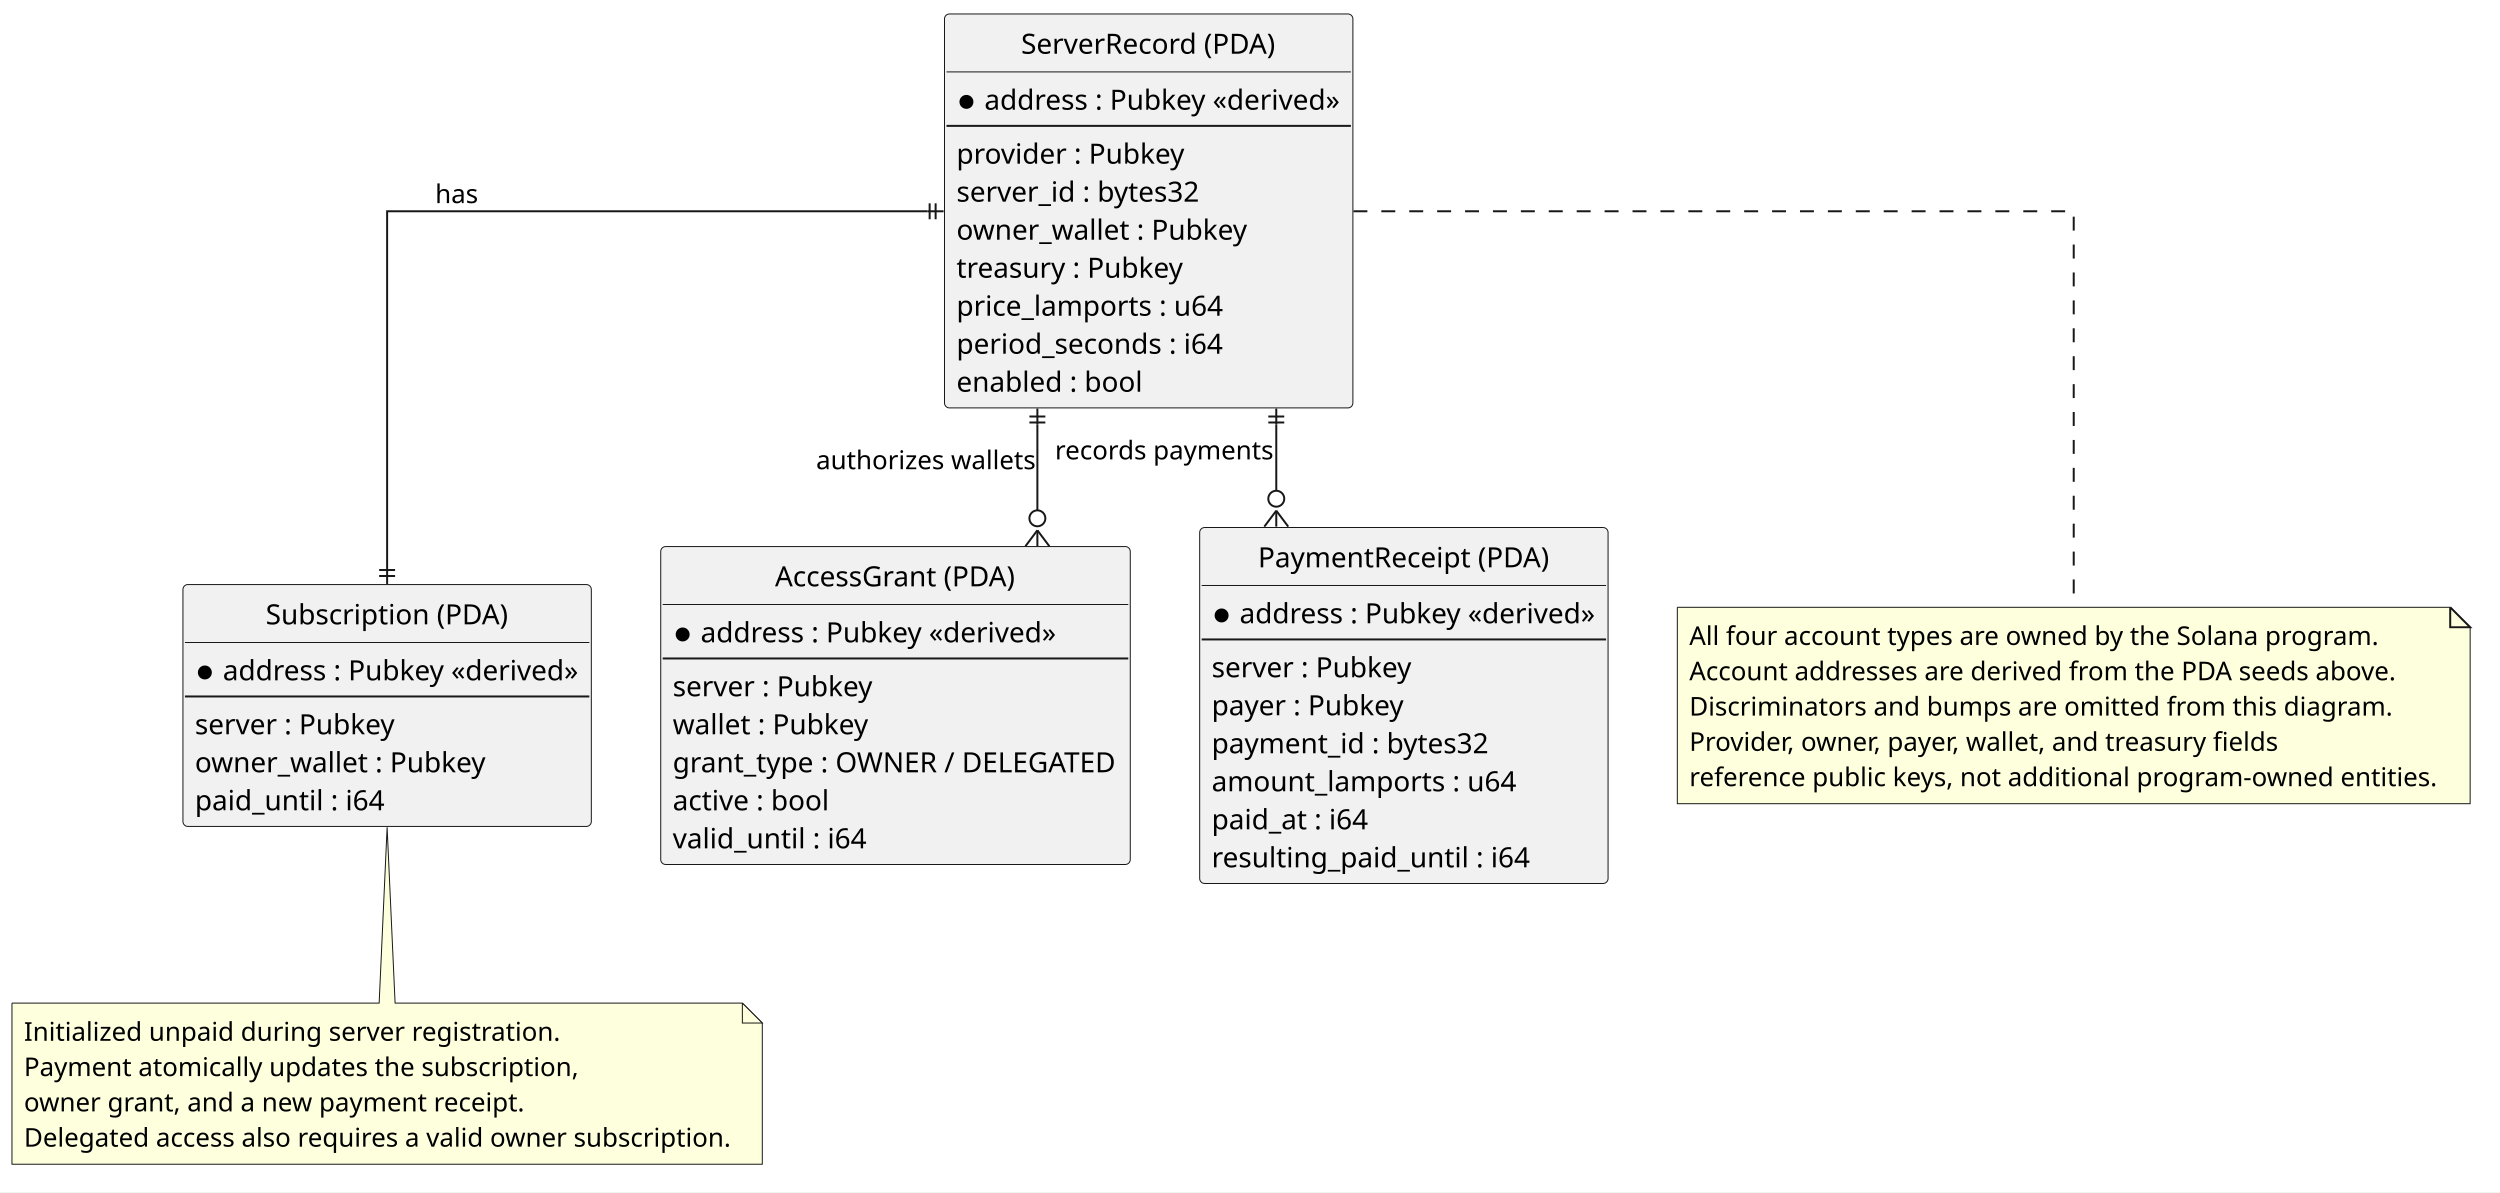
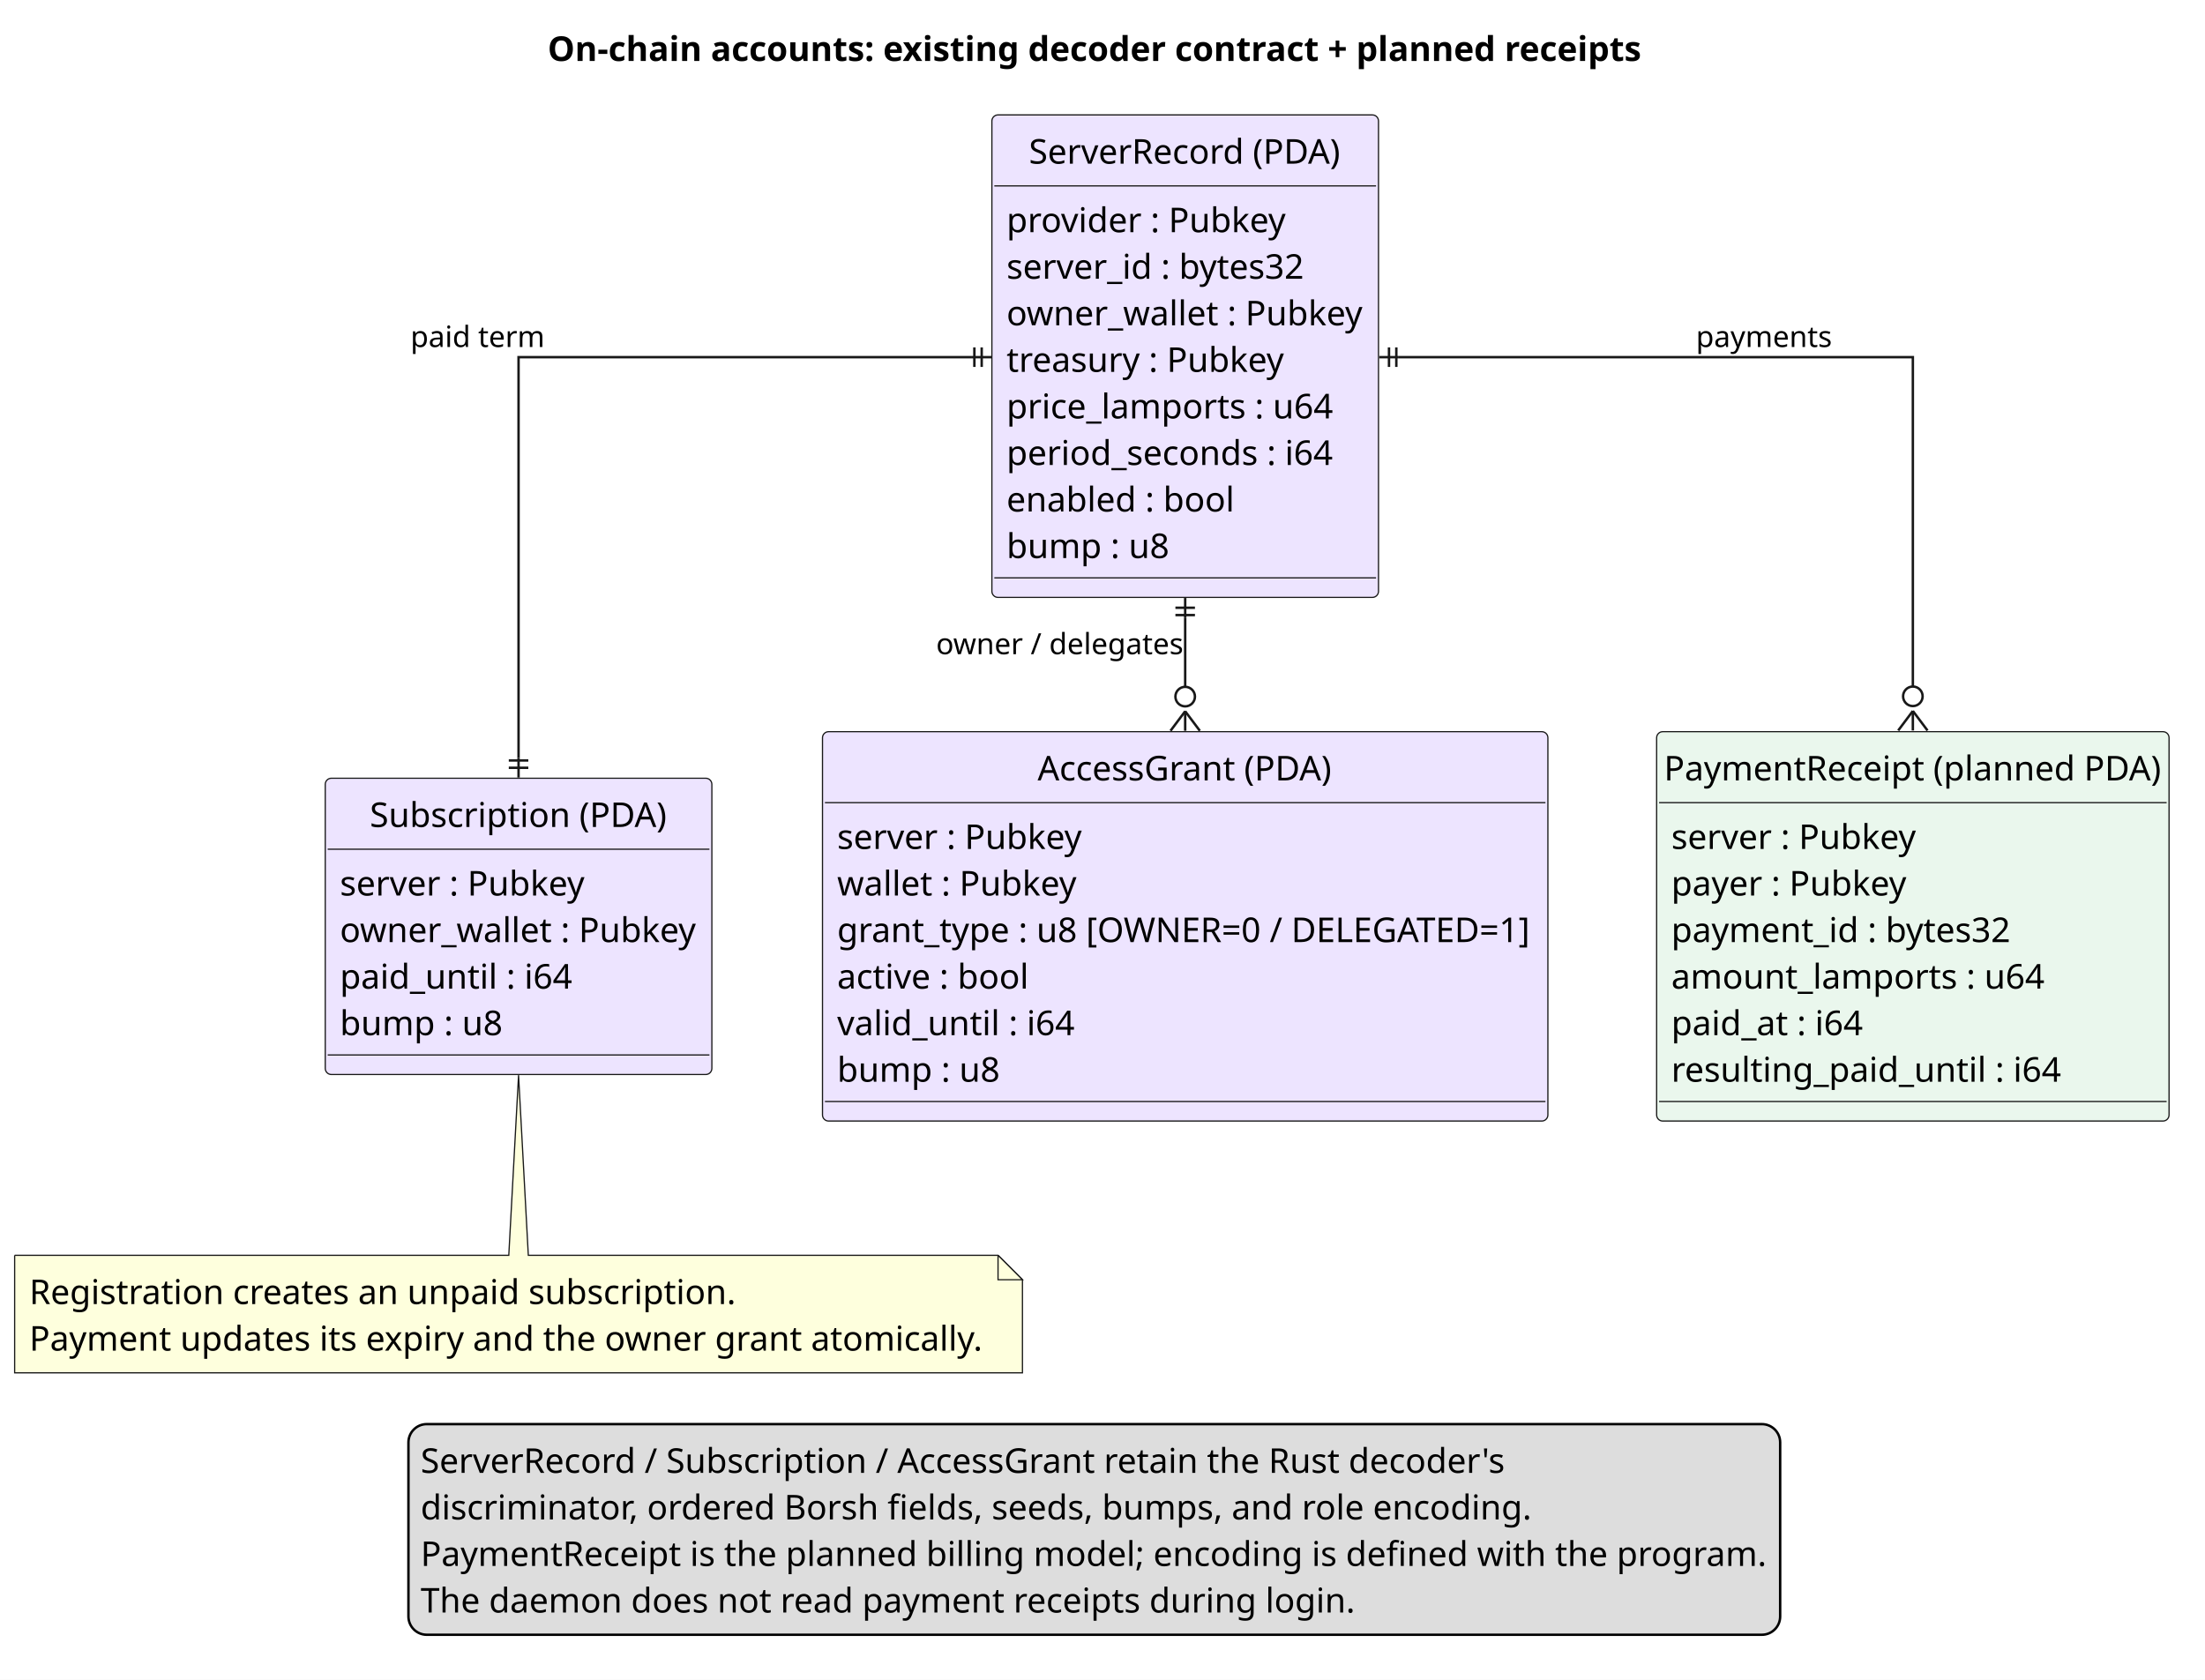
- <svg xmlns="http://www.w3.org/2000/svg" version="1.1" data-diagram-type="CLASS" style="width:1254px;height:598px;background:#FFFFFF;" width="1254px" height="598px" viewBox="0 0 1254 598" zoomAndPan="magnify" preserveAspectRatio="none" contentStyleType="text/css">
+ <svg xmlns="http://www.w3.org/2000/svg" contentStyleType="text/css" data-diagram-type="CLASS" height="688px" preserveAspectRatio="none" style="width:903px;height:688px;background:#FFFFFF;" version="1.1" viewBox="0 0 903 688" width="903px" zoomAndPan="magnify">
  <rect width="100%" height="100%" fill="#FFFFFF" />
  <defs />
-   <g font-family="sans-serif" lengthAdjust="spacing">
-     <g class="entity" data-qualified-name="ServerRecord" id="ent0001" data-source-line="4">
-       <rect x="473.76" y="7" width="204.849" height="197.611" fill="#F1F1F1" style="stroke:#181818;stroke-width:0.5;" rx="2.5" ry="2.5" />
-       <text x="512.177" y="26.966" fill="#000" font-size="14" textLength="128.016">ServerRecord (PDA)</text>
-       <line x1="474.76" y1="36.068" x2="677.609" y2="36.068" style="stroke:#181818;stroke-width:0.5;" />
-       <g data-visibility-modifier="IE_MANDATORY">
-         <ellipse cx="484.76" cy="51.102" rx="3" ry="3" fill="#000" style="stroke:#000;stroke-width:1;" />
-       </g>
-       <text x="493.76" y="55.034" fill="#000" font-size="14" textLength="178.849">address : Pubkey «derived»</text>
-       <line x1="474.76" y1="63.136" x2="677.609" y2="63.136" style="stroke:#181818;stroke-width:1;" />
-       <text x="479.76" y="82.102" fill="#000" font-size="14" textLength="115.15">provider : Pubkey</text>
-       <text x="479.76" y="101.17" fill="#000" font-size="14" textLength="122.066">server_id : bytes32</text>
-       <text x="479.76" y="120.238" fill="#000" font-size="14" textLength="146.327">owner_wallet : Pubkey</text>
-       <text x="479.76" y="139.306" fill="#000" font-size="14" textLength="114.142">treasury : Pubkey</text>
-       <text x="479.76" y="158.373" fill="#000" font-size="14" textLength="133.713">price_lamports : u64</text>
-       <text x="479.76" y="177.441" fill="#000" font-size="14" textLength="133.615">period_seconds : i64</text>
-       <text x="479.76" y="196.509" fill="#000" font-size="14" textLength="93.324">enabled : bool</text>
+   <g>
+     <g class="title" data-source-line="7">
+       <text fill="#000000" font-family="sans-serif" font-size="14" font-weight="700" lengthAdjust="spacing" textLength="447.718" x="224.282" y="24.966">On-chain accounts: existing decoder contract + planned receipts</text>
    </g>
-     <g class="entity" data-qualified-name="Subscription" id="ent0002" data-source-line="16">
-       <rect x="91.76" y="293.21" width="204.849" height="121.34" fill="#F1F1F1" style="stroke:#181818;stroke-width:0.5;" rx="2.5" ry="2.5" />
-       <text x="133.264" y="313.176" fill="#000" font-size="14" textLength="121.842">Subscription (PDA)</text>
-       <line x1="92.76" y1="322.278" x2="295.609" y2="322.278" style="stroke:#181818;stroke-width:0.5;" />
-       <g data-visibility-modifier="IE_MANDATORY">
-         <ellipse cx="102.76" cy="337.312" rx="3" ry="3" fill="#000" style="stroke:#000;stroke-width:1;" />
-       </g>
-       <text x="111.76" y="341.244" fill="#000" font-size="14" textLength="178.849">address : Pubkey «derived»</text>
-       <line x1="92.76" y1="349.346" x2="295.609" y2="349.346" style="stroke:#181818;stroke-width:1;" />
-       <text x="97.76" y="368.312" fill="#000" font-size="14" textLength="100.45">server : Pubkey</text>
-       <text x="97.76" y="387.38" fill="#000" font-size="14" textLength="146.327">owner_wallet : Pubkey</text>
-       <text x="97.76" y="406.448" fill="#000" font-size="14" textLength="95.144">paid_until : i64</text>
+     <g class="entity" data-qualified-name="ServerRecord" data-source-line="11" id="ent0001">
+       <rect fill="#EDE4FF" height="197.611" rx="2.5" ry="2.5" style="stroke:#181818;stroke-width:0.5;" width="158.327" x="406.2" y="47.068" />
+       <text fill="#000000" font-family="sans-serif" font-size="14" lengthAdjust="spacing" textLength="128.016" x="421.356" y="67.034">ServerRecord (PDA)</text>
+       <line style="stroke:#181818;stroke-width:0.5;" x1="407.2" x2="563.527" y1="76.136" y2="76.136" />
+       <text fill="#000000" font-family="sans-serif" font-size="14" lengthAdjust="spacing" textLength="115.15" x="412.2" y="95.102">provider : Pubkey</text>
+       <text fill="#000000" font-family="sans-serif" font-size="14" lengthAdjust="spacing" textLength="122.066" x="412.2" y="114.17">server_id : bytes32</text>
+       <text fill="#000000" font-family="sans-serif" font-size="14" lengthAdjust="spacing" textLength="146.327" x="412.2" y="133.238">owner_wallet : Pubkey</text>
+       <text fill="#000000" font-family="sans-serif" font-size="14" lengthAdjust="spacing" textLength="114.142" x="412.2" y="152.305">treasury : Pubkey</text>
+       <text fill="#000000" font-family="sans-serif" font-size="14" lengthAdjust="spacing" textLength="133.714" x="412.2" y="171.373">price_lamports : u64</text>
+       <text fill="#000000" font-family="sans-serif" font-size="14" lengthAdjust="spacing" textLength="133.615" x="412.2" y="190.441">period_seconds : i64</text>
+       <text fill="#000000" font-family="sans-serif" font-size="14" lengthAdjust="spacing" textLength="93.324" x="412.2" y="209.509">enabled : bool</text>
+       <text fill="#000000" font-family="sans-serif" font-size="14" lengthAdjust="spacing" textLength="66.654" x="412.2" y="228.577">bump : u8</text>
+       <line style="stroke:#181818;stroke-width:0.5;" x1="407.2" x2="563.527" y1="236.679" y2="236.679" />
    </g>
-     <g class="entity" data-qualified-name="AccessGrant" id="ent0003" data-source-line="24">
-       <rect x="331.42" y="274.15" width="235.523" height="159.475" fill="#F1F1F1" style="stroke:#181818;stroke-width:0.5;" rx="2.5" ry="2.5" />
-       <text x="388.73" y="294.116" fill="#000" font-size="14" textLength="120.904">AccessGrant (PDA)</text>
-       <line x1="332.42" y1="303.218" x2="565.943" y2="303.218" style="stroke:#181818;stroke-width:0.5;" />
-       <g data-visibility-modifier="IE_MANDATORY">
-         <ellipse cx="342.42" cy="318.252" rx="3" ry="3" fill="#000" style="stroke:#000;stroke-width:1;" />
-       </g>
-       <text x="351.42" y="322.184" fill="#000" font-size="14" textLength="178.849">address : Pubkey «derived»</text>
-       <line x1="332.42" y1="330.286" x2="565.943" y2="330.286" style="stroke:#181818;stroke-width:1;" />
-       <text x="337.42" y="349.252" fill="#000" font-size="14" textLength="100.45">server : Pubkey</text>
-       <text x="337.42" y="368.32" fill="#000" font-size="14" textLength="98.308">wallet : Pubkey</text>
-       <text x="337.42" y="387.388" fill="#000" font-size="14" textLength="223.523">grant_type : OWNER / DELEGATED</text>
-       <text x="337.42" y="406.456" fill="#000" font-size="14" textLength="78.442">active : bool</text>
-       <text x="337.42" y="425.523" fill="#000" font-size="14" textLength="97.258">valid_until : i64</text>
+     <g class="entity" data-qualified-name="Subscription" data-source-line="21" id="ent0002">
+       <rect fill="#EDE4FF" height="121.34" rx="2.5" ry="2.5" style="stroke:#181818;stroke-width:0.5;" width="158.327" x="133.2" y="318.748" />
+       <text fill="#000000" font-family="sans-serif" font-size="14" lengthAdjust="spacing" textLength="121.841" x="151.443" y="338.714">Subscription (PDA)</text>
+       <line style="stroke:#181818;stroke-width:0.5;" x1="134.2" x2="290.527" y1="347.816" y2="347.816" />
+       <text fill="#000000" font-family="sans-serif" font-size="14" lengthAdjust="spacing" textLength="100.45" x="139.2" y="366.782">server : Pubkey</text>
+       <text fill="#000000" font-family="sans-serif" font-size="14" lengthAdjust="spacing" textLength="146.327" x="139.2" y="385.85">owner_wallet : Pubkey</text>
+       <text fill="#000000" font-family="sans-serif" font-size="14" lengthAdjust="spacing" textLength="95.144" x="139.2" y="404.918">paid_until : i64</text>
+       <text fill="#000000" font-family="sans-serif" font-size="14" lengthAdjust="spacing" textLength="66.654" x="139.2" y="423.986">bump : u8</text>
+       <line style="stroke:#181818;stroke-width:0.5;" x1="134.2" x2="290.527" y1="432.087" y2="432.087" />
    </g>
-     <g class="entity" data-qualified-name="PaymentReceipt" id="ent0004" data-source-line="34">
-       <rect x="601.76" y="264.61" width="204.849" height="178.543" fill="#F1F1F1" style="stroke:#181818;stroke-width:0.5;" rx="2.5" ry="2.5" />
-       <text x="631.021" y="284.576" fill="#000" font-size="14" textLength="146.327">PaymentReceipt (PDA)</text>
-       <line x1="602.76" y1="293.678" x2="805.609" y2="293.678" style="stroke:#181818;stroke-width:0.5;" />
-       <g data-visibility-modifier="IE_MANDATORY">
-         <ellipse cx="612.76" cy="308.712" rx="3" ry="3" fill="#000" style="stroke:#000;stroke-width:1;" />
-       </g>
-       <text x="621.76" y="312.644" fill="#000" font-size="14" textLength="178.849">address : Pubkey «derived»</text>
-       <line x1="602.76" y1="320.746" x2="805.609" y2="320.746" style="stroke:#181818;stroke-width:1;" />
-       <text x="607.76" y="339.712" fill="#000" font-size="14" textLength="100.45">server : Pubkey</text>
-       <text x="607.76" y="358.78" fill="#000" font-size="14" textLength="96.558">payer : Pubkey</text>
-       <text x="607.76" y="377.848" fill="#000" font-size="14" textLength="139.187">payment_id : bytes32</text>
-       <text x="607.76" y="396.916" fill="#000" font-size="14" textLength="152.865">amount_lamports : u64</text>
-       <text x="607.76" y="415.983" fill="#000" font-size="14" textLength="78.47">paid_at : i64</text>
-       <text x="607.76" y="435.051" fill="#000" font-size="14" textLength="159.935">resulting_paid_until : i64</text>
+     <g class="entity" data-qualified-name="AccessGrant" data-source-line="27" id="ent0003">
+       <rect fill="#EDE4FF" height="159.475" rx="2.5" ry="2.5" style="stroke:#181818;stroke-width:0.5;" width="297.067" x="336.83" y="299.678" />
+       <text fill="#000000" font-family="sans-serif" font-size="14" lengthAdjust="spacing" textLength="120.903" x="424.912" y="319.644">AccessGrant (PDA)</text>
+       <line style="stroke:#181818;stroke-width:0.5;" x1="337.83" x2="632.897" y1="328.746" y2="328.746" />
+       <text fill="#000000" font-family="sans-serif" font-size="14" lengthAdjust="spacing" textLength="100.45" x="342.83" y="347.712">server : Pubkey</text>
+       <text fill="#000000" font-family="sans-serif" font-size="14" lengthAdjust="spacing" textLength="98.308" x="342.83" y="366.78">wallet : Pubkey</text>
+       <text fill="#000000" font-family="sans-serif" font-size="14" lengthAdjust="spacing" textLength="285.067" x="342.83" y="385.848">grant_type : u8 [OWNER=0 / DELEGATED=1]</text>
+       <text fill="#000000" font-family="sans-serif" font-size="14" lengthAdjust="spacing" textLength="78.442" x="342.83" y="404.916">active : bool</text>
+       <text fill="#000000" font-family="sans-serif" font-size="14" lengthAdjust="spacing" textLength="97.258" x="342.83" y="423.983">valid_until : i64</text>
+       <text fill="#000000" font-family="sans-serif" font-size="14" lengthAdjust="spacing" textLength="66.654" x="342.83" y="443.051">bump : u8</text>
+       <line style="stroke:#181818;stroke-width:0.5;" x1="337.83" x2="632.897" y1="451.153" y2="451.153" />
    </g>
-     <g class="entity" data-qualified-name="GMN8" id="ent0009" data-source-line="50">
-       <path d="M841.35,304.62 L841.35,403.15 L1239.025,403.15 L1239.025,314.62 L1229.025,304.62 L841.35,304.62" style="stroke:#181818;stroke-width:0.5;" fill="#FEFFDD" />
-       <path d="M1229.025,304.62 L1229.025,314.62 L1239.025,314.62 L1229.025,304.62" style="stroke:#181818;stroke-width:1;" fill="#FEFFDD" />
-       <text x="847.35" y="323.517" fill="#000" font-size="13" textLength="347.074">All four account types are owned by the Solana program.</text>
-       <text x="847.35" y="341.223" fill="#000" font-size="13" textLength="355.693">Account addresses are derived from the PDA seeds above.</text>
-       <text x="847.35" y="358.929" fill="#000" font-size="13" textLength="353.6">Discriminators and bumps are omitted from this diagram.</text>
-       <text x="847.35" y="376.635" fill="#000" font-size="13" textLength="302.653">Provider, owner, payer, wallet, and treasury fields</text>
-       <text x="847.35" y="394.341" fill="#000" font-size="13" textLength="376.675">reference public keys, not additional program-owned entities.</text>
+     <g class="entity" data-qualified-name="PaymentReceipt" data-source-line="35" id="ent0004">
+       <rect fill="#EAF7ED" height="159.475" rx="2.5" ry="2.5" style="stroke:#181818;stroke-width:0.5;" width="209.853" x="678.43" y="299.678" />
+       <text fill="#000000" font-family="sans-serif" font-size="14" lengthAdjust="spacing" textLength="203.853" x="681.43" y="319.644">PaymentReceipt (planned PDA)</text>
+       <line style="stroke:#181818;stroke-width:0.5;" x1="679.43" x2="887.283" y1="328.746" y2="328.746" />
+       <text fill="#000000" font-family="sans-serif" font-size="14" lengthAdjust="spacing" textLength="100.45" x="684.43" y="347.712">server : Pubkey</text>
+       <text fill="#000000" font-family="sans-serif" font-size="14" lengthAdjust="spacing" textLength="96.558" x="684.43" y="366.78">payer : Pubkey</text>
+       <text fill="#000000" font-family="sans-serif" font-size="14" lengthAdjust="spacing" textLength="139.188" x="684.43" y="385.848">payment_id : bytes32</text>
+       <text fill="#000000" font-family="sans-serif" font-size="14" lengthAdjust="spacing" textLength="152.865" x="684.43" y="404.916">amount_lamports : u64</text>
+       <text fill="#000000" font-family="sans-serif" font-size="14" lengthAdjust="spacing" textLength="78.47" x="684.43" y="423.983">paid_at : i64</text>
+       <text fill="#000000" font-family="sans-serif" font-size="14" lengthAdjust="spacing" textLength="159.935" x="684.43" y="443.051">resulting_paid_until : i64</text>
+       <line style="stroke:#181818;stroke-width:0.5;" x1="679.43" x2="887.283" y1="451.153" y2="451.153" />
    </g>
-     <g class="entity" data-qualified-name="GMN11" id="ent0012" data-source-line="58">
-       <path d="M6,503.16 L6,583.984 A0,0 0 0 0 6,583.984 L382.368,583.984 A0,0 0 0 0 382.368,583.984 L382.368,513.16 L372.368,503.16 L198.18,503.16 L194.18,414.95 L190.18,503.16 L6,503.16 A0,0 0 0 0 6,503.16" style="stroke:#181818;stroke-width:0.5;" fill="#FEFFDD" />
-       <path d="M372.368,503.16 L372.368,513.16 L382.368,513.16 L372.368,503.16" style="stroke:#181818;stroke-width:0.5;" fill="#FEFFDD" />
-       <text x="12" y="522.057" fill="#000" font-size="13" textLength="269.581">Initialized unpaid during server registration.</text>
-       <text x="12" y="539.763" fill="#000" font-size="13" textLength="278.252">Payment atomically updates the subscription,</text>
-       <text x="12" y="557.469" fill="#000" font-size="13" textLength="252.096">owner grant, and a new payment receipt.</text>
-       <text x="12" y="575.175" fill="#000" font-size="13" textLength="355.368">Delegated access also requires a valid owner subscription.</text>
+     <g class="entity" data-qualified-name="GMN8" data-source-line="49" id="ent0009">
+       <path d="M6,514.148 L6,562.284 A0,0 0 0 0 6,562.284 L418.719,562.284 A0,0 0 0 0 418.719,562.284 L418.719,524.148 L408.719,514.148 L216.36,514.148 L212.36,440.358 L208.36,514.148 L6,514.148 A0,0 0 0 0 6,514.148" fill="#FEFFDD" style="stroke:#181818;stroke-width:0.5;" />
+       <path d="M408.719,514.148 L408.719,524.148 L418.719,524.148 L408.719,514.148" fill="#FEFFDD" style="stroke:#181818;stroke-width:0.5;" />
+       <text fill="#000000" font-family="sans-serif" font-size="14" lengthAdjust="spacing" textLength="289.911" x="12" y="534.114">Registration creates an unpaid subscription.</text>
+       <text fill="#000000" font-family="sans-serif" font-size="14" lengthAdjust="spacing" textLength="391.719" x="12" y="553.182">Payment updates its expiry and the owner grant atomically.</text>
    </g>
-     <g class="link" data-entity-1="ent0001" data-entity-2="ent0002" id="lnk5" data-source-line="45" data-link-type="association">
-       <path d="M465.31,105.98 C352.17,105.98 194.18,105.98 194.18,105.98 C194.18,105.98 194.18,211.52 194.18,284.92" style="stroke:#181818;stroke-width:1;" fill="none" id="ServerRecord-Subscription" codeLine="45" />
-       <line x1="469.31" y1="101.98" x2="469.31" y2="109.98" style="stroke:#181818;stroke-width:1;" />
-       <line x1="466.31" y1="101.98" x2="466.31" y2="109.98" style="stroke:#181818;stroke-width:1;" />
-       <line x1="465.31" y1="105.98" x2="473.31" y2="105.98" style="stroke:#181818;stroke-width:1;" />
-       <line x1="198.18" y1="288.92" x2="190.18" y2="288.92" style="stroke:#181818;stroke-width:1;" />
-       <line x1="198.18" y1="285.92" x2="190.18" y2="285.92" style="stroke:#181818;stroke-width:1;" />
-       <line x1="194.18" y1="284.92" x2="194.18" y2="292.92" style="stroke:#181818;stroke-width:1;" />
-       <text x="218.28" y="101.877" fill="#000" font-size="13" textLength="21.554">has</text>
+     <g class="link" data-entity-1="ent0001" data-entity-2="ent0002" data-link-type="association" data-source-line="44" id="lnk5">
+       <path codeLine="44" d="M398.03,146.288 C317.43,146.288 212.36,146.288 212.36,146.288 C212.36,146.288 212.36,241.398 212.36,310.468" fill="none" id="ServerRecord-Subscription" style="stroke:#181818;stroke-width:1;" />
+       <line style="stroke:#181818;stroke-width:1;" x1="402.03" x2="402.03" y1="142.288" y2="150.288" />
+       <line style="stroke:#181818;stroke-width:1;" x1="399.03" x2="399.03" y1="142.288" y2="150.288" />
+       <line style="stroke:#181818;stroke-width:1;" x1="398.03" x2="406.03" y1="146.288" y2="146.288" />
+       <line style="stroke:#181818;stroke-width:1;" x1="216.36" x2="208.36" y1="314.468" y2="314.468" />
+       <line style="stroke:#181818;stroke-width:1;" x1="216.36" x2="208.36" y1="311.468" y2="311.468" />
+       <line style="stroke:#181818;stroke-width:1;" x1="212.36" x2="212.36" y1="310.468" y2="318.468" />
+       <text fill="#000000" font-family="sans-serif" font-size="12" lengthAdjust="spacing" textLength="54.984" x="168.1" y="142.116">paid term</text>
    </g>
-     <g class="link" data-entity-1="ent0001" data-entity-2="ent0003" id="lnk6" data-source-line="46" data-link-type="crowfoot">
-       <path d="M520.35,212.92 C520.35,235.87 520.35,234 520.35,255.99" style="stroke:#181818;stroke-width:1;" fill="none" id="ServerRecord-AccessGrant" codeLine="46" />
-       <line x1="516.35" y1="208.92" x2="524.35" y2="208.92" style="stroke:#181818;stroke-width:1;" />
-       <line x1="516.35" y1="211.92" x2="524.35" y2="211.92" style="stroke:#181818;stroke-width:1;" />
-       <line x1="520.35" y1="212.92" x2="520.35" y2="204.92" style="stroke:#181818;stroke-width:1;" />
-       <line x1="520.35" y1="265.99" x2="526.35" y2="273.99" style="stroke:#181818;stroke-width:1;" />
-       <line x1="520.35" y1="265.99" x2="514.35" y2="273.99" style="stroke:#181818;stroke-width:1;" />
-       <line x1="520.35" y1="265.99" x2="520.35" y2="273.99" style="stroke:#181818;stroke-width:1;" />
-       <ellipse cx="520.35" cy="259.99" rx="4" ry="4" fill="none" style="stroke:#181818;stroke-width:1;" />
-       <text x="409.35" y="235.357" fill="#000" font-size="13" textLength="110.162">authorizes wallets</text>
+     <g class="link" data-entity-1="ent0001" data-entity-2="ent0003" data-link-type="crowfoot" data-source-line="45" id="lnk6">
+       <path codeLine="45" d="M485.36,252.918 C485.36,271.068 485.36,263.798 485.36,281.308" fill="none" id="ServerRecord-AccessGrant" style="stroke:#181818;stroke-width:1;" />
+       <line style="stroke:#181818;stroke-width:1;" x1="481.36" x2="489.36" y1="248.918" y2="248.918" />
+       <line style="stroke:#181818;stroke-width:1;" x1="481.36" x2="489.36" y1="251.918" y2="251.918" />
+       <line style="stroke:#181818;stroke-width:1;" x1="485.36" x2="485.36" y1="252.918" y2="244.918" />
+       <line style="stroke:#181818;stroke-width:1;" x1="485.36" x2="491.36" y1="291.308" y2="299.308" />
+       <line style="stroke:#181818;stroke-width:1;" x1="485.36" x2="479.36" y1="291.308" y2="299.308" />
+       <line style="stroke:#181818;stroke-width:1;" x1="485.36" x2="485.36" y1="291.308" y2="299.308" />
+       <ellipse cx="485.36" cy="285.308" fill="none" rx="4" ry="4" style="stroke:#181818;stroke-width:1;" />
+       <text fill="#000000" font-family="sans-serif" font-size="12" lengthAdjust="spacing" textLength="101.509" x="383.36" y="267.946">owner / delegates</text>
    </g>
-     <g class="link" data-entity-1="ent0001" data-entity-2="ent0004" id="lnk7" data-source-line="47" data-link-type="crowfoot">
-       <path d="M640.18,212.92 C640.18,232.49 640.18,226.92 640.18,246.16" style="stroke:#181818;stroke-width:1;" fill="none" id="ServerRecord-PaymentReceipt" codeLine="47" />
-       <line x1="636.18" y1="208.92" x2="644.18" y2="208.92" style="stroke:#181818;stroke-width:1;" />
-       <line x1="636.18" y1="211.92" x2="644.18" y2="211.92" style="stroke:#181818;stroke-width:1;" />
-       <line x1="640.18" y1="212.92" x2="640.18" y2="204.92" style="stroke:#181818;stroke-width:1;" />
-       <line x1="640.18" y1="256.16" x2="646.18" y2="264.16" style="stroke:#181818;stroke-width:1;" />
-       <line x1="640.18" y1="256.16" x2="634.18" y2="264.16" style="stroke:#181818;stroke-width:1;" />
-       <line x1="640.18" y1="256.16" x2="640.18" y2="264.16" style="stroke:#181818;stroke-width:1;" />
-       <ellipse cx="640.18" cy="250.16" rx="4" ry="4" fill="none" style="stroke:#181818;stroke-width:1;" />
-       <text x="529.18" y="230.437" fill="#000" font-size="13" textLength="110.136">records payments</text>
+     <g class="link" data-entity-1="ent0001" data-entity-2="ent0004" data-link-type="crowfoot" data-source-line="46" id="lnk7">
+       <path codeLine="46" d="M572.83,146.288 C661.1,146.288 783.36,146.288 783.36,146.288 C783.36,146.288 783.36,213.748 783.36,281.188" fill="none" id="ServerRecord-PaymentReceipt" style="stroke:#181818;stroke-width:1;" />
+       <line style="stroke:#181818;stroke-width:1;" x1="568.83" x2="568.83" y1="150.288" y2="142.288" />
+       <line style="stroke:#181818;stroke-width:1;" x1="571.83" x2="571.83" y1="150.288" y2="142.288" />
+       <line style="stroke:#181818;stroke-width:1;" x1="572.83" x2="564.83" y1="146.288" y2="146.288" />
+       <line style="stroke:#181818;stroke-width:1;" x1="783.36" x2="789.36" y1="291.188" y2="299.188" />
+       <line style="stroke:#181818;stroke-width:1;" x1="783.36" x2="777.36" y1="291.188" y2="299.188" />
+       <line style="stroke:#181818;stroke-width:1;" x1="783.36" x2="783.36" y1="291.188" y2="299.188" />
+       <ellipse cx="783.36" cy="285.188" fill="none" rx="4" ry="4" style="stroke:#181818;stroke-width:1;" />
+       <text fill="#000000" font-family="sans-serif" font-size="12" lengthAdjust="spacing" textLength="55.716" x="694.54" y="142.116">payments</text>
    </g>
-     <g class="link" data-entity-1="ent0001" data-entity-2="ent0009" id="lnk10" data-source-line="50" data-link-type="association">
-       <path d="M678.87,105.98 C815.54,105.98 1040.18,105.98 1040.18,105.98 C1040.18,105.98 1040.18,231.97 1040.18,304.31" style="stroke:#181818;stroke-width:1;stroke-dasharray:7,7;" fill="none" id="ServerRecord-GMN8" />
+     <g class="legend" data-source-line="52">
+       <rect fill="#DDDDDD" height="86.272" rx="7.5" ry="7.5" style="stroke:#000000;stroke-width:1;" width="561.752" x="167.266" y="583.284" />
+       <text fill="#000000" font-family="sans-serif" font-size="14" lengthAdjust="spacing" textLength="444.68" x="172.266" y="603.25">ServerRecord / Subscription / AccessGrant retain the Rust decoder's</text>
+       <text fill="#000000" font-family="sans-serif" font-size="14" lengthAdjust="spacing" textLength="458.022" x="172.266" y="622.318">discriminator, ordered Borsh fields, seeds, bumps, and role encoding.</text>
+       <text fill="#000000" font-family="sans-serif" font-size="14" lengthAdjust="spacing" textLength="551.752" x="172.266" y="641.385">PaymentReceipt is the planned billing model; encoding is defined with the program.</text>
+       <text fill="#000000" font-family="sans-serif" font-size="14" lengthAdjust="spacing" textLength="383.221" x="172.266" y="660.453">The daemon does not read payment receipts during login.</text>
    </g>
  </g>
</svg>
